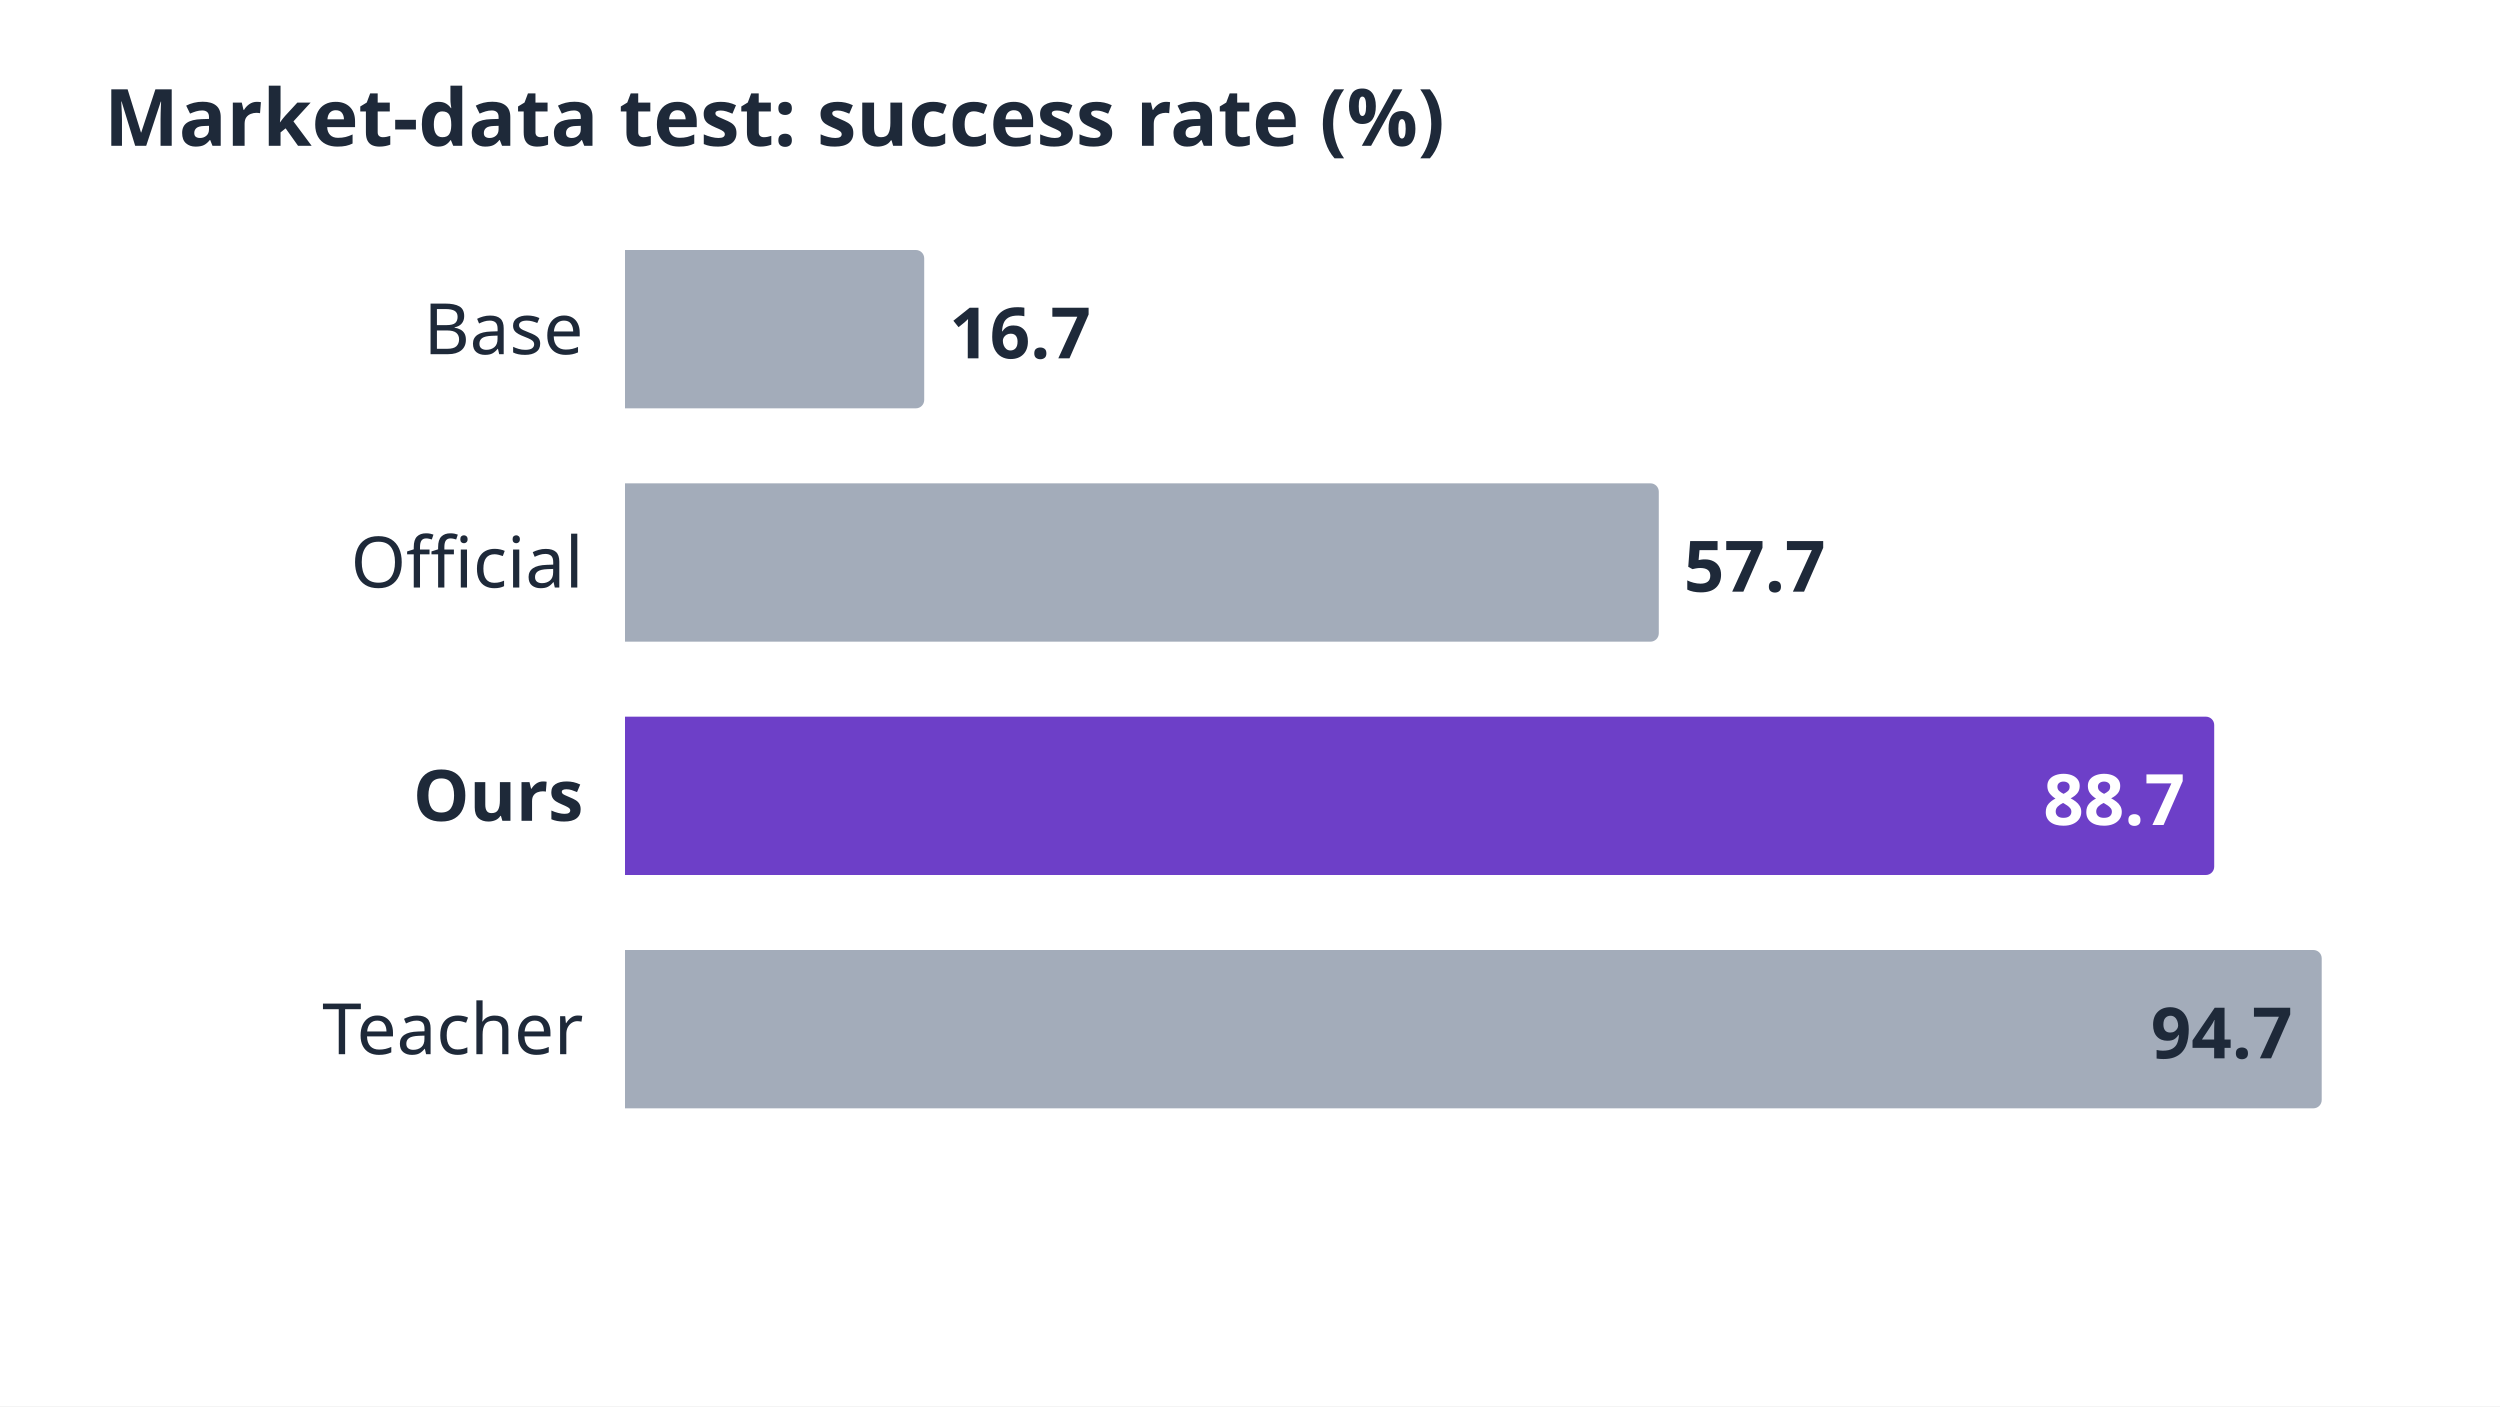
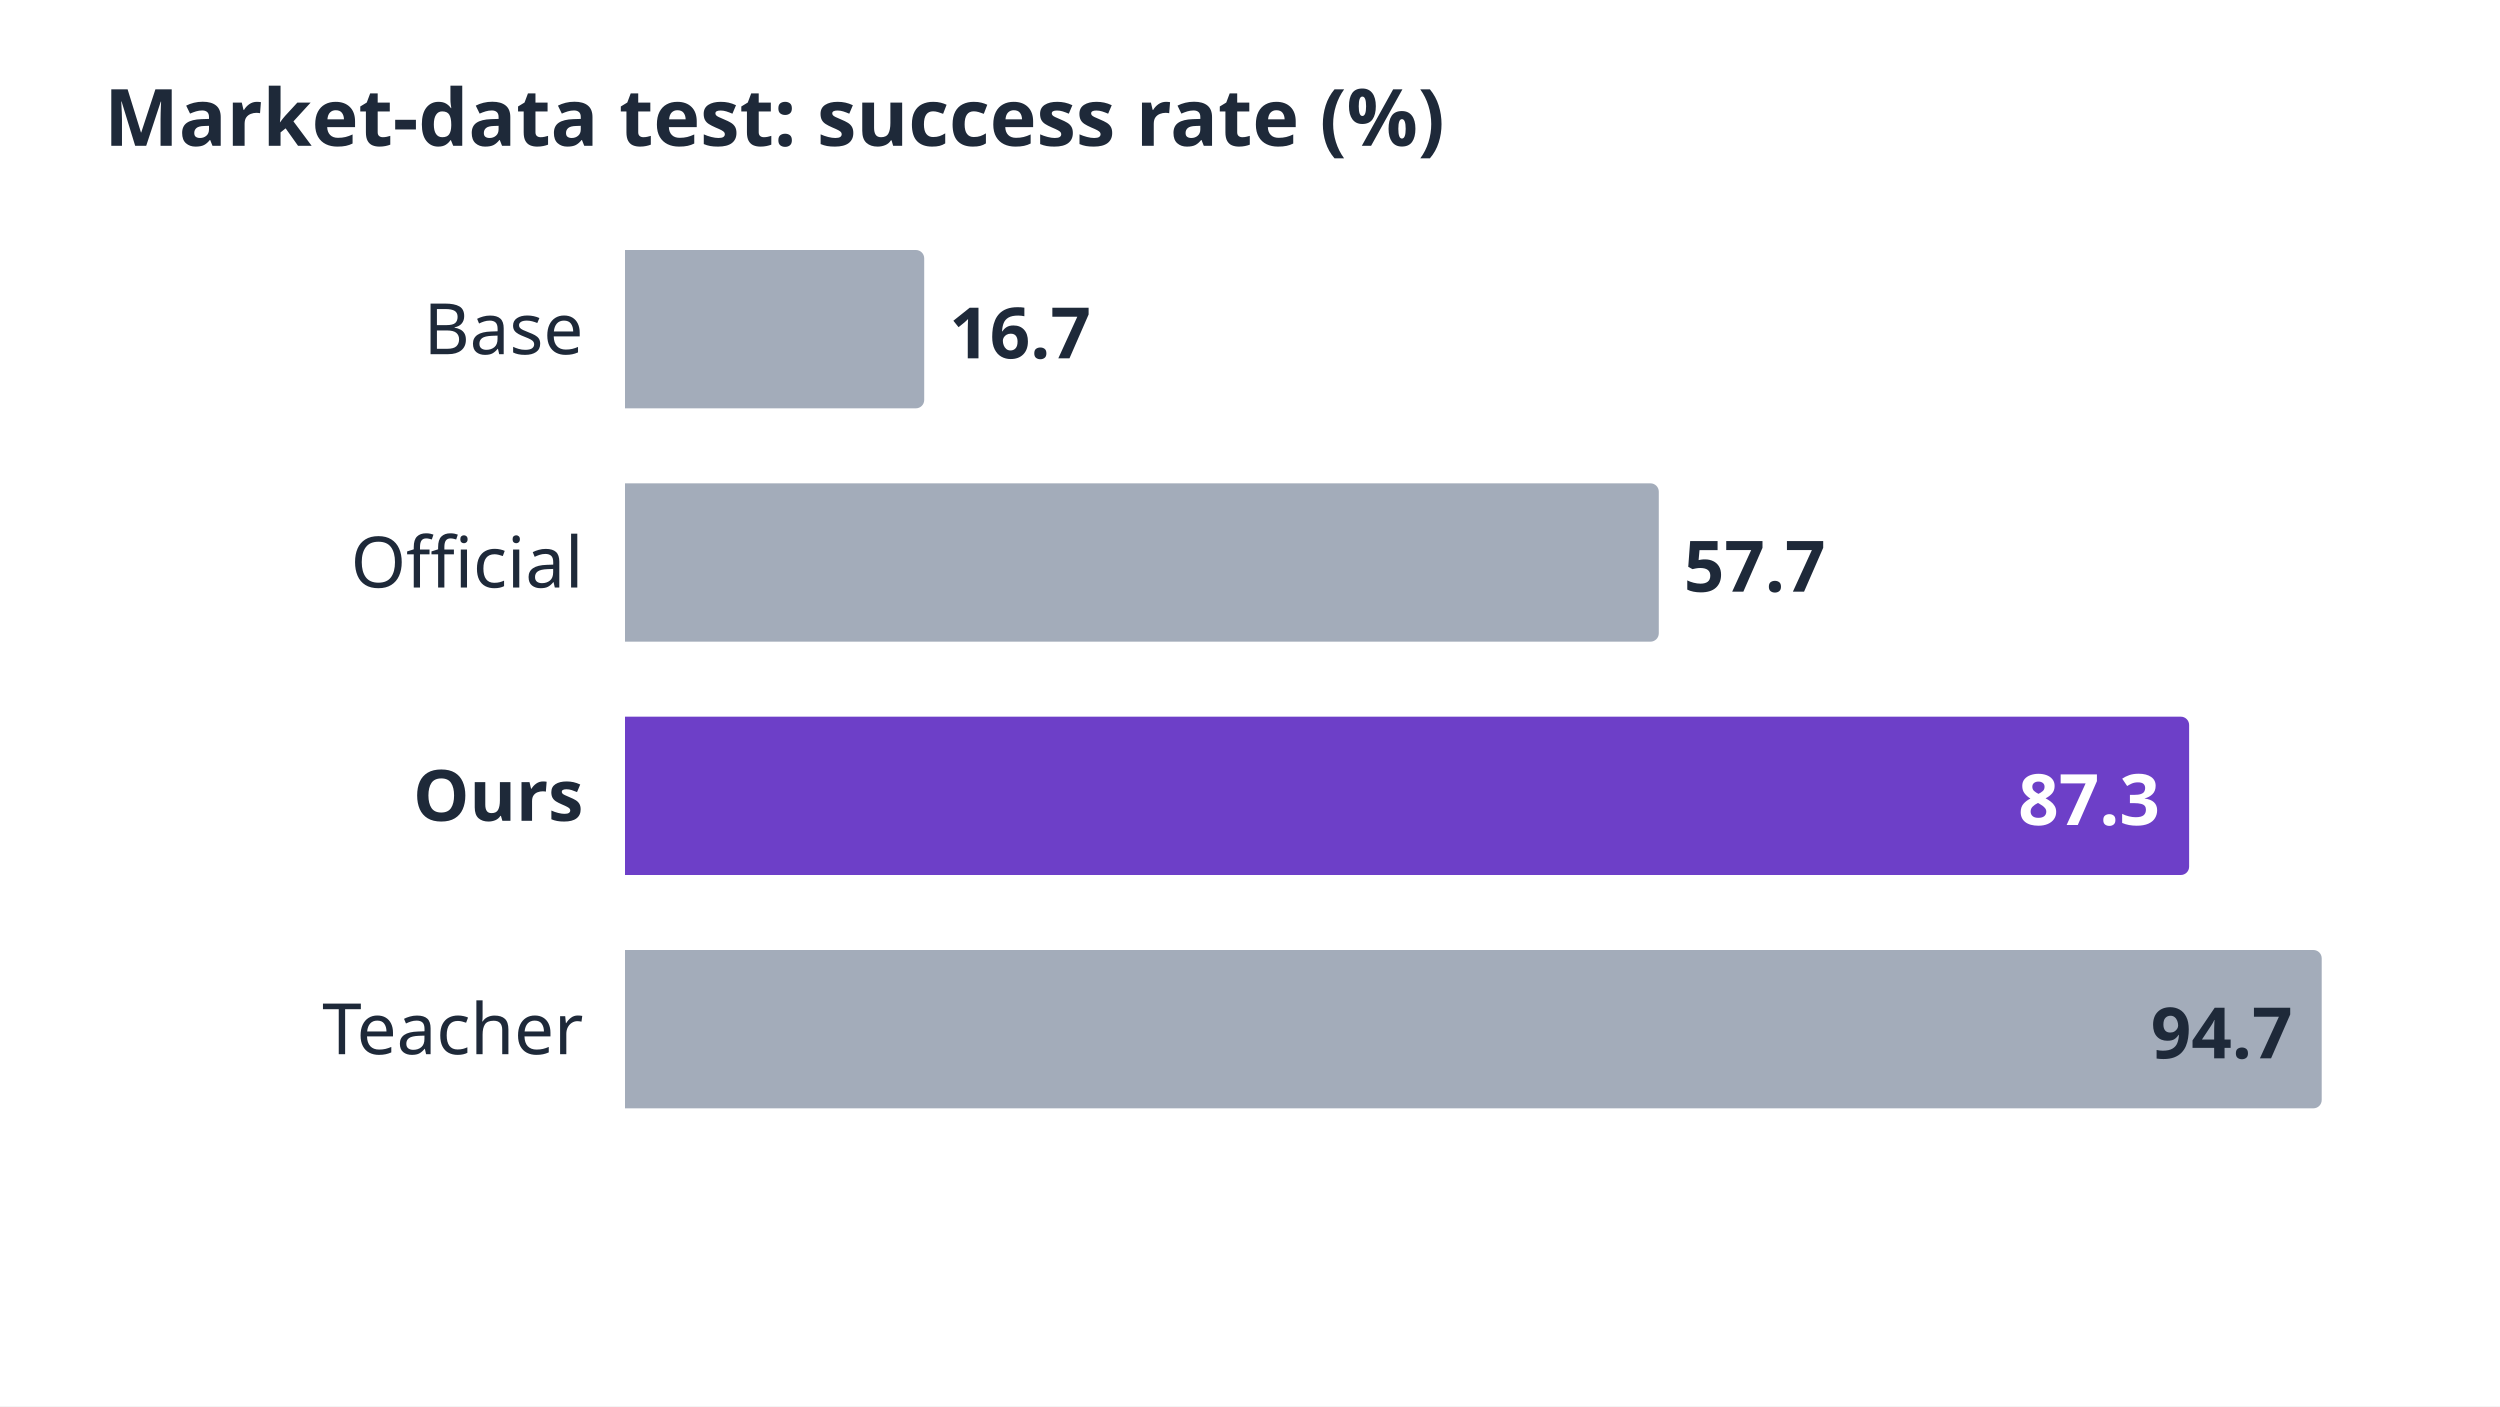
<svg xmlns="http://www.w3.org/2000/svg" viewBox="0 0 1200 675" role="img" font-family="'Google Sans','Noto Sans','Noto Sans SC','PingFang SC','Microsoft YaHei',Arial,sans-serif">
  <rect width="1200" height="675" fill="#fff" />
  <text x="50" y="70" font-size="38" fill="#1e2939" text-anchor="start" font-weight="700">Market-data test: success rate (%)</text>
  <path d="M300 120H439.62a4 4 0 0 1 4 4V192a4 4 0 0 1 -4 4H300Z" fill="#a3acba" />
  <text x="280" y="170" font-size="34" fill="#1e2939" text-anchor="end" font-weight="400">Base</text>
  <text x="455.62" y="172" font-size="34" fill="#1e2939" text-anchor="start" font-weight="700">16.7</text>
  <path d="M300 232H792.22a4 4 0 0 1 4 4V304a4 4 0 0 1 -4 4H300Z" fill="#a3acba" />
  <text x="280" y="282" font-size="34" fill="#1e2939" text-anchor="end" font-weight="400">Official</text>
  <text x="808.22" y="284" font-size="34" fill="#1e2939" text-anchor="start" font-weight="700">57.7</text>
-   <path d="M300 344H1058.82a4 4 0 0 1 4 4V416a4 4 0 0 1 -4 4H300Z" fill="#6d3fc8" />
+   <path d="M300 344H1046.78a4 4 0 0 1 4 4V416a4 4 0 0 1 -4 4H300Z" fill="#6d3fc8" />
  <text x="280" y="394" font-size="34" fill="#1e2939" text-anchor="end" font-weight="700">Ours</text>
-   <text x="1048.82" y="396" font-size="34" fill="#fff" text-anchor="end" font-weight="700">88.7</text>
+   <text x="1036.78" y="396" font-size="34" fill="#fff" text-anchor="end" font-weight="700">87.3</text>
  <path d="M300 456H1110.42a4 4 0 0 1 4 4V528a4 4 0 0 1 -4 4H300Z" fill="#a3acba" />
  <text x="280" y="506" font-size="34" fill="#1e2939" text-anchor="end" font-weight="400">Teacher</text>
  <text x="1100.42" y="508" font-size="34" fill="#1e2939" text-anchor="end" font-weight="700">94.7</text>
</svg>
